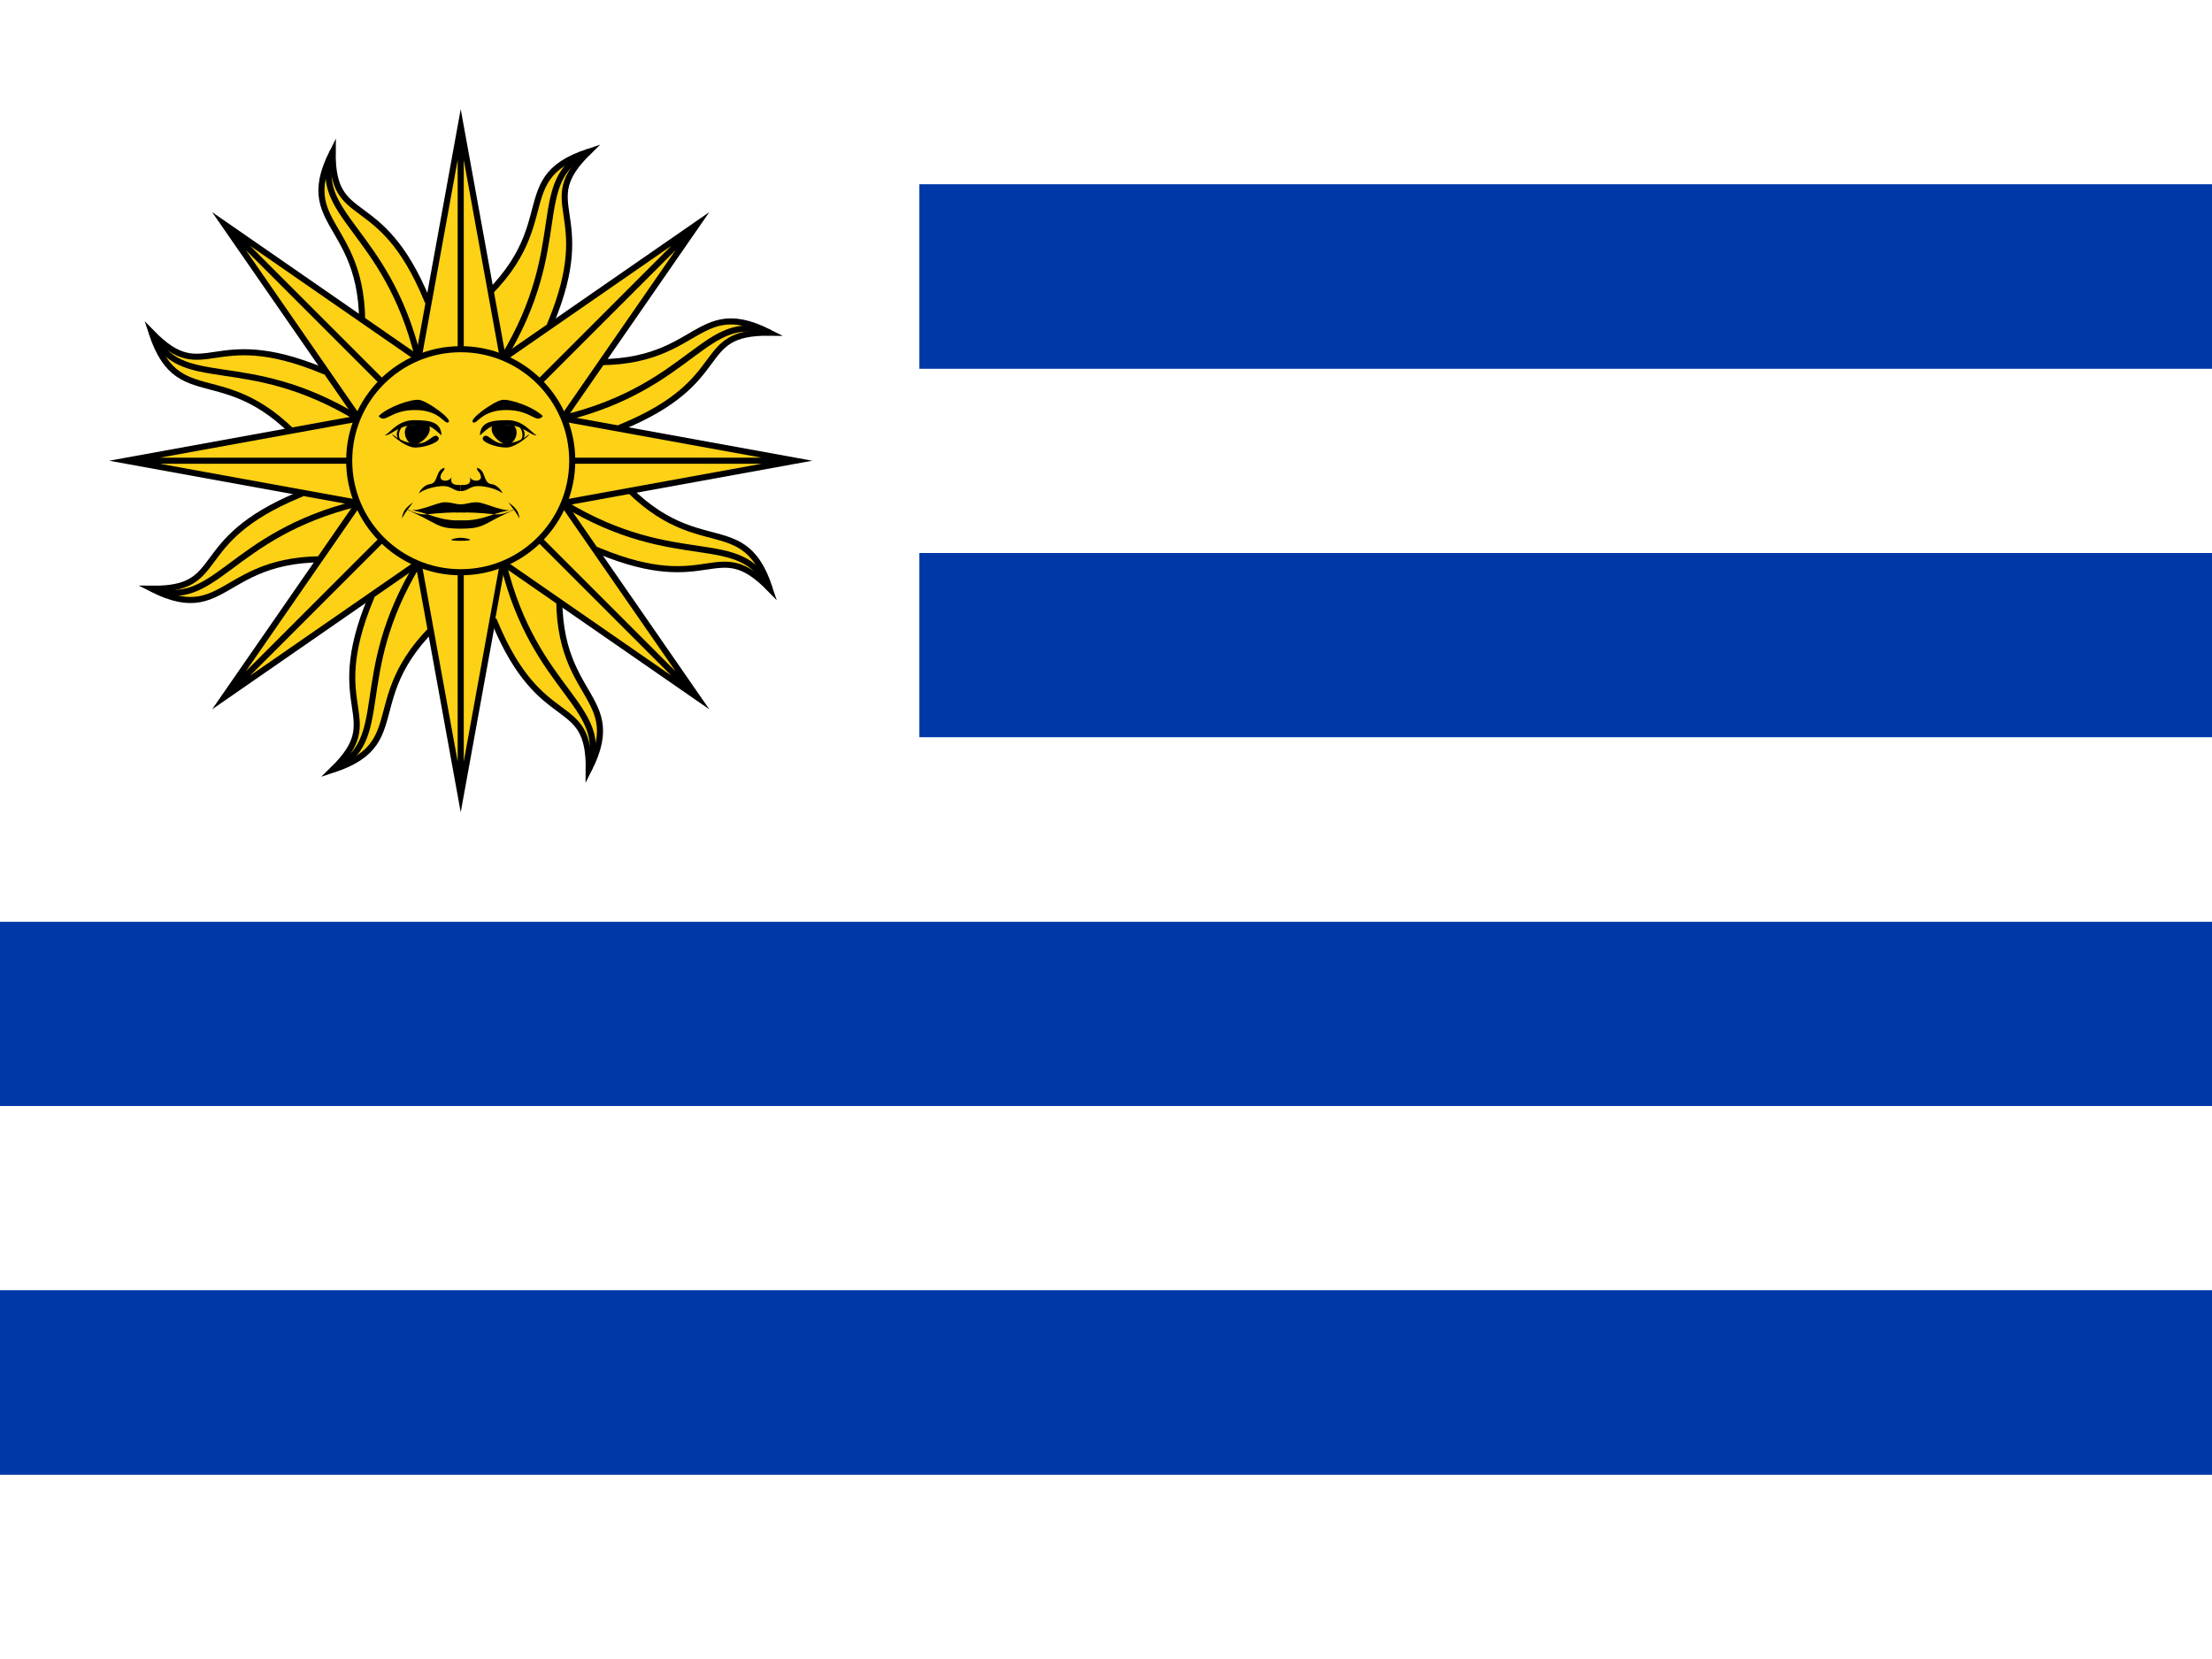
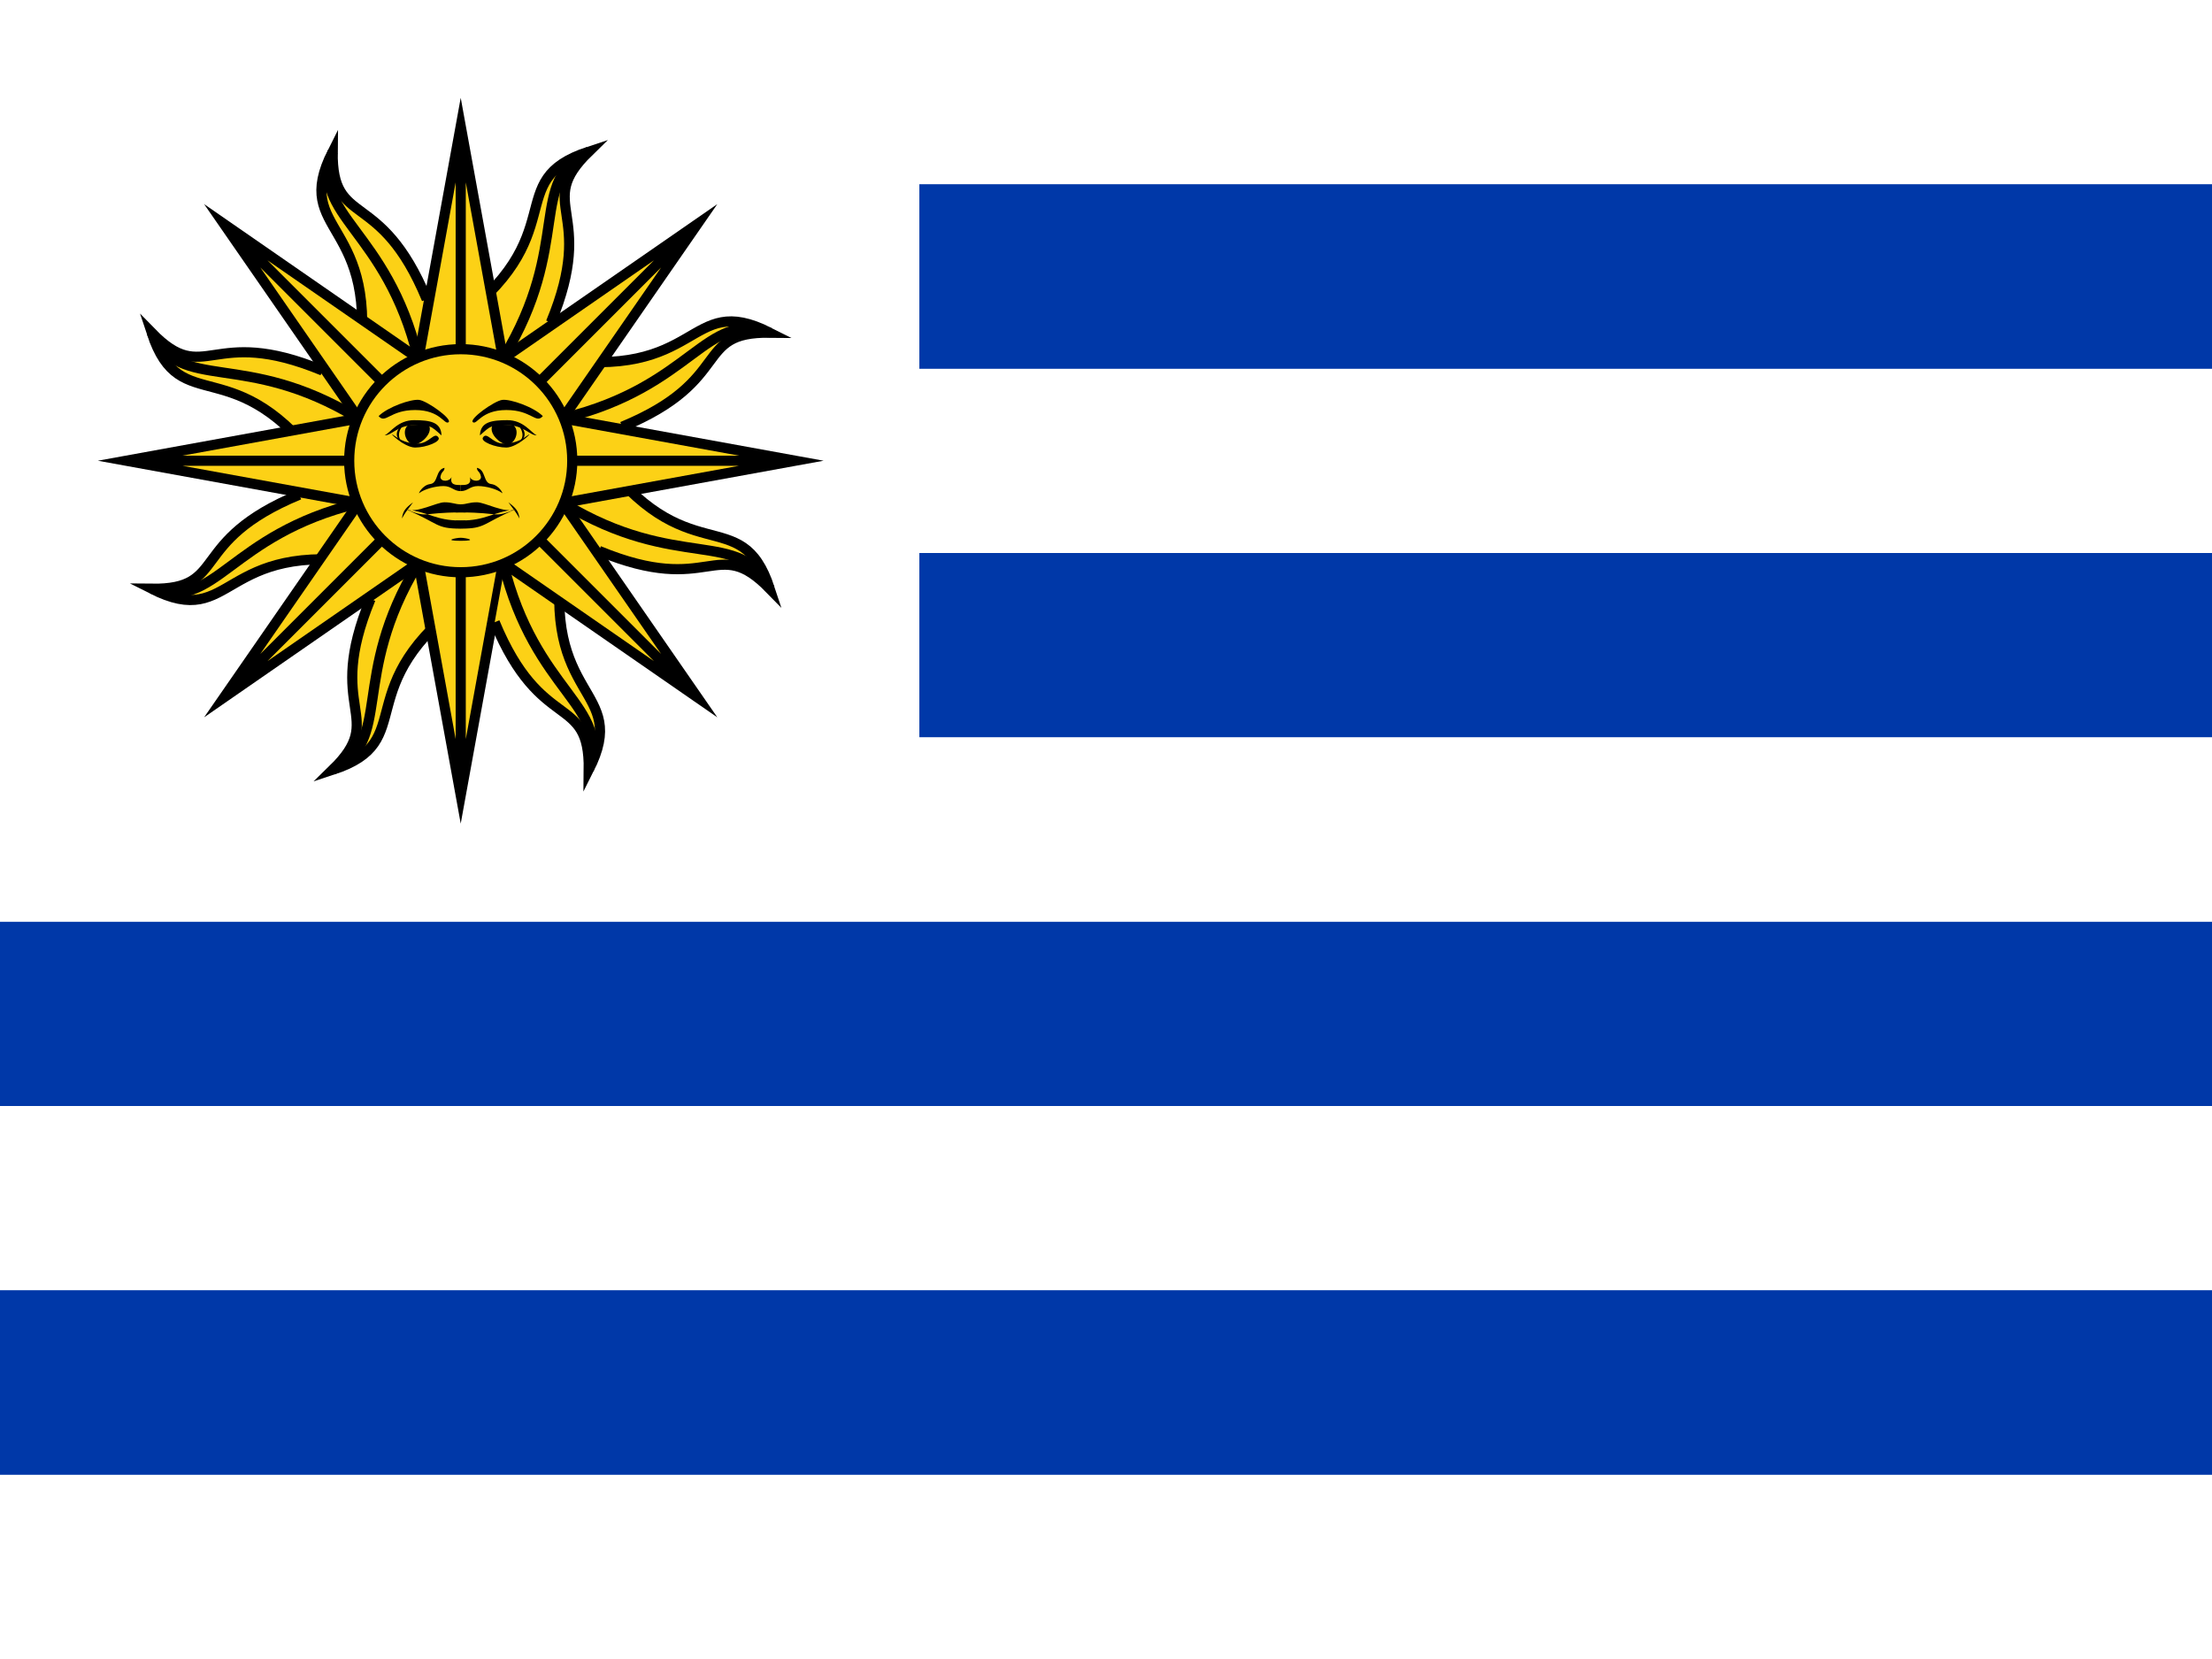
<svg xmlns="http://www.w3.org/2000/svg" xmlns:xlink="http://www.w3.org/1999/xlink" id="flag-icons-uy" viewBox="0 0 640 480">
  <path fill="#fff" d="M0 0h640v480H0z" />
  <path fill="#0038a8" d="M266 53.3h374v53.4H266zm0 106.7h374v53.3H266zM0 266.7h640V320H0zm0 106.6h640v53.4H0z" />
-   <g fill="#fcd116" stroke="#000" stroke-miterlimit="20" stroke-width=".6" transform="translate(133.3 133.3) scale(2.93333)">
+   <g fill="#fcd116" stroke="#000" stroke-miterlimit="20" strokeWidth=".6" transform="translate(133.3 133.3) scale(2.93333)">
    <g id="c">
      <g id="b">
        <g id="a">
-           <path stroke-linecap="square" d="M1.5 9 6 12c-8 13 1 15-6 21 3-7-3-5-3-17" transform="rotate(22.5)" />
+           <path strokeLinecap="square" d="M1.5 9 6 12c-8 13 1 15-6 21 3-7-3-5-3-17" transform="rotate(22.5)" />
          <path fill="none" d="M0 11c-2 13 4.5 17 0 22" transform="rotate(22.5)" />
          <path d="M0 0h6L0 33-6 0h6v33" />
        </g>
        <use xlink:href="#a" width="100%" height="100%" transform="rotate(45)" />
      </g>
      <use xlink:href="#b" width="100%" height="100%" transform="rotate(90)" />
    </g>
    <use xlink:href="#c" width="100%" height="100%" transform="scale(-1)" />
    <circle r="11" />
  </g>
  <g transform="translate(133.3 133.3) scale(.29333)">
    <g id="d">
      <path d="M81-44c-7 8-11-6-36-6S16-35 12-38s21-21 29-22 31 7 40 16m-29 9c7 6 1 19-6 19S26-28 32-36" />
      <path d="M19-26c1-12 11-14 27-14s23 12 29 15c-7 0-13-10-29-10s-16 0-27 10m3 2c4-6 9 6 20 6s17-3 24-8-10 12-21 12-26-6-23-10" />
      <path d="M56-17c13-7 5-17 0-19 2 2 10 12 0 19M0 43c6 0 8-2 16-2s27 11 38 7c-23 9-14 3-54 3h-5m63 6c-4-7-3-5-11-16 8 6 10 9 11 16M0 67c25 0 21-5 54-19-24 3-29 11-54 11h-5m5-29c7 0 9-5 17-5s19 3 24 7c1 1-3-8-11-9S25 9 16 7c0 4 3 3 4 9 0 5-9 5-11 0 2 8-4 8-9 8" />
    </g>
    <use xlink:href="#d" width="100%" height="100%" transform="scale(-1 1)" />
    <path d="M0 76c-5 0-18 3 0 3s5-3 0-3" />
  </g>
</svg>
